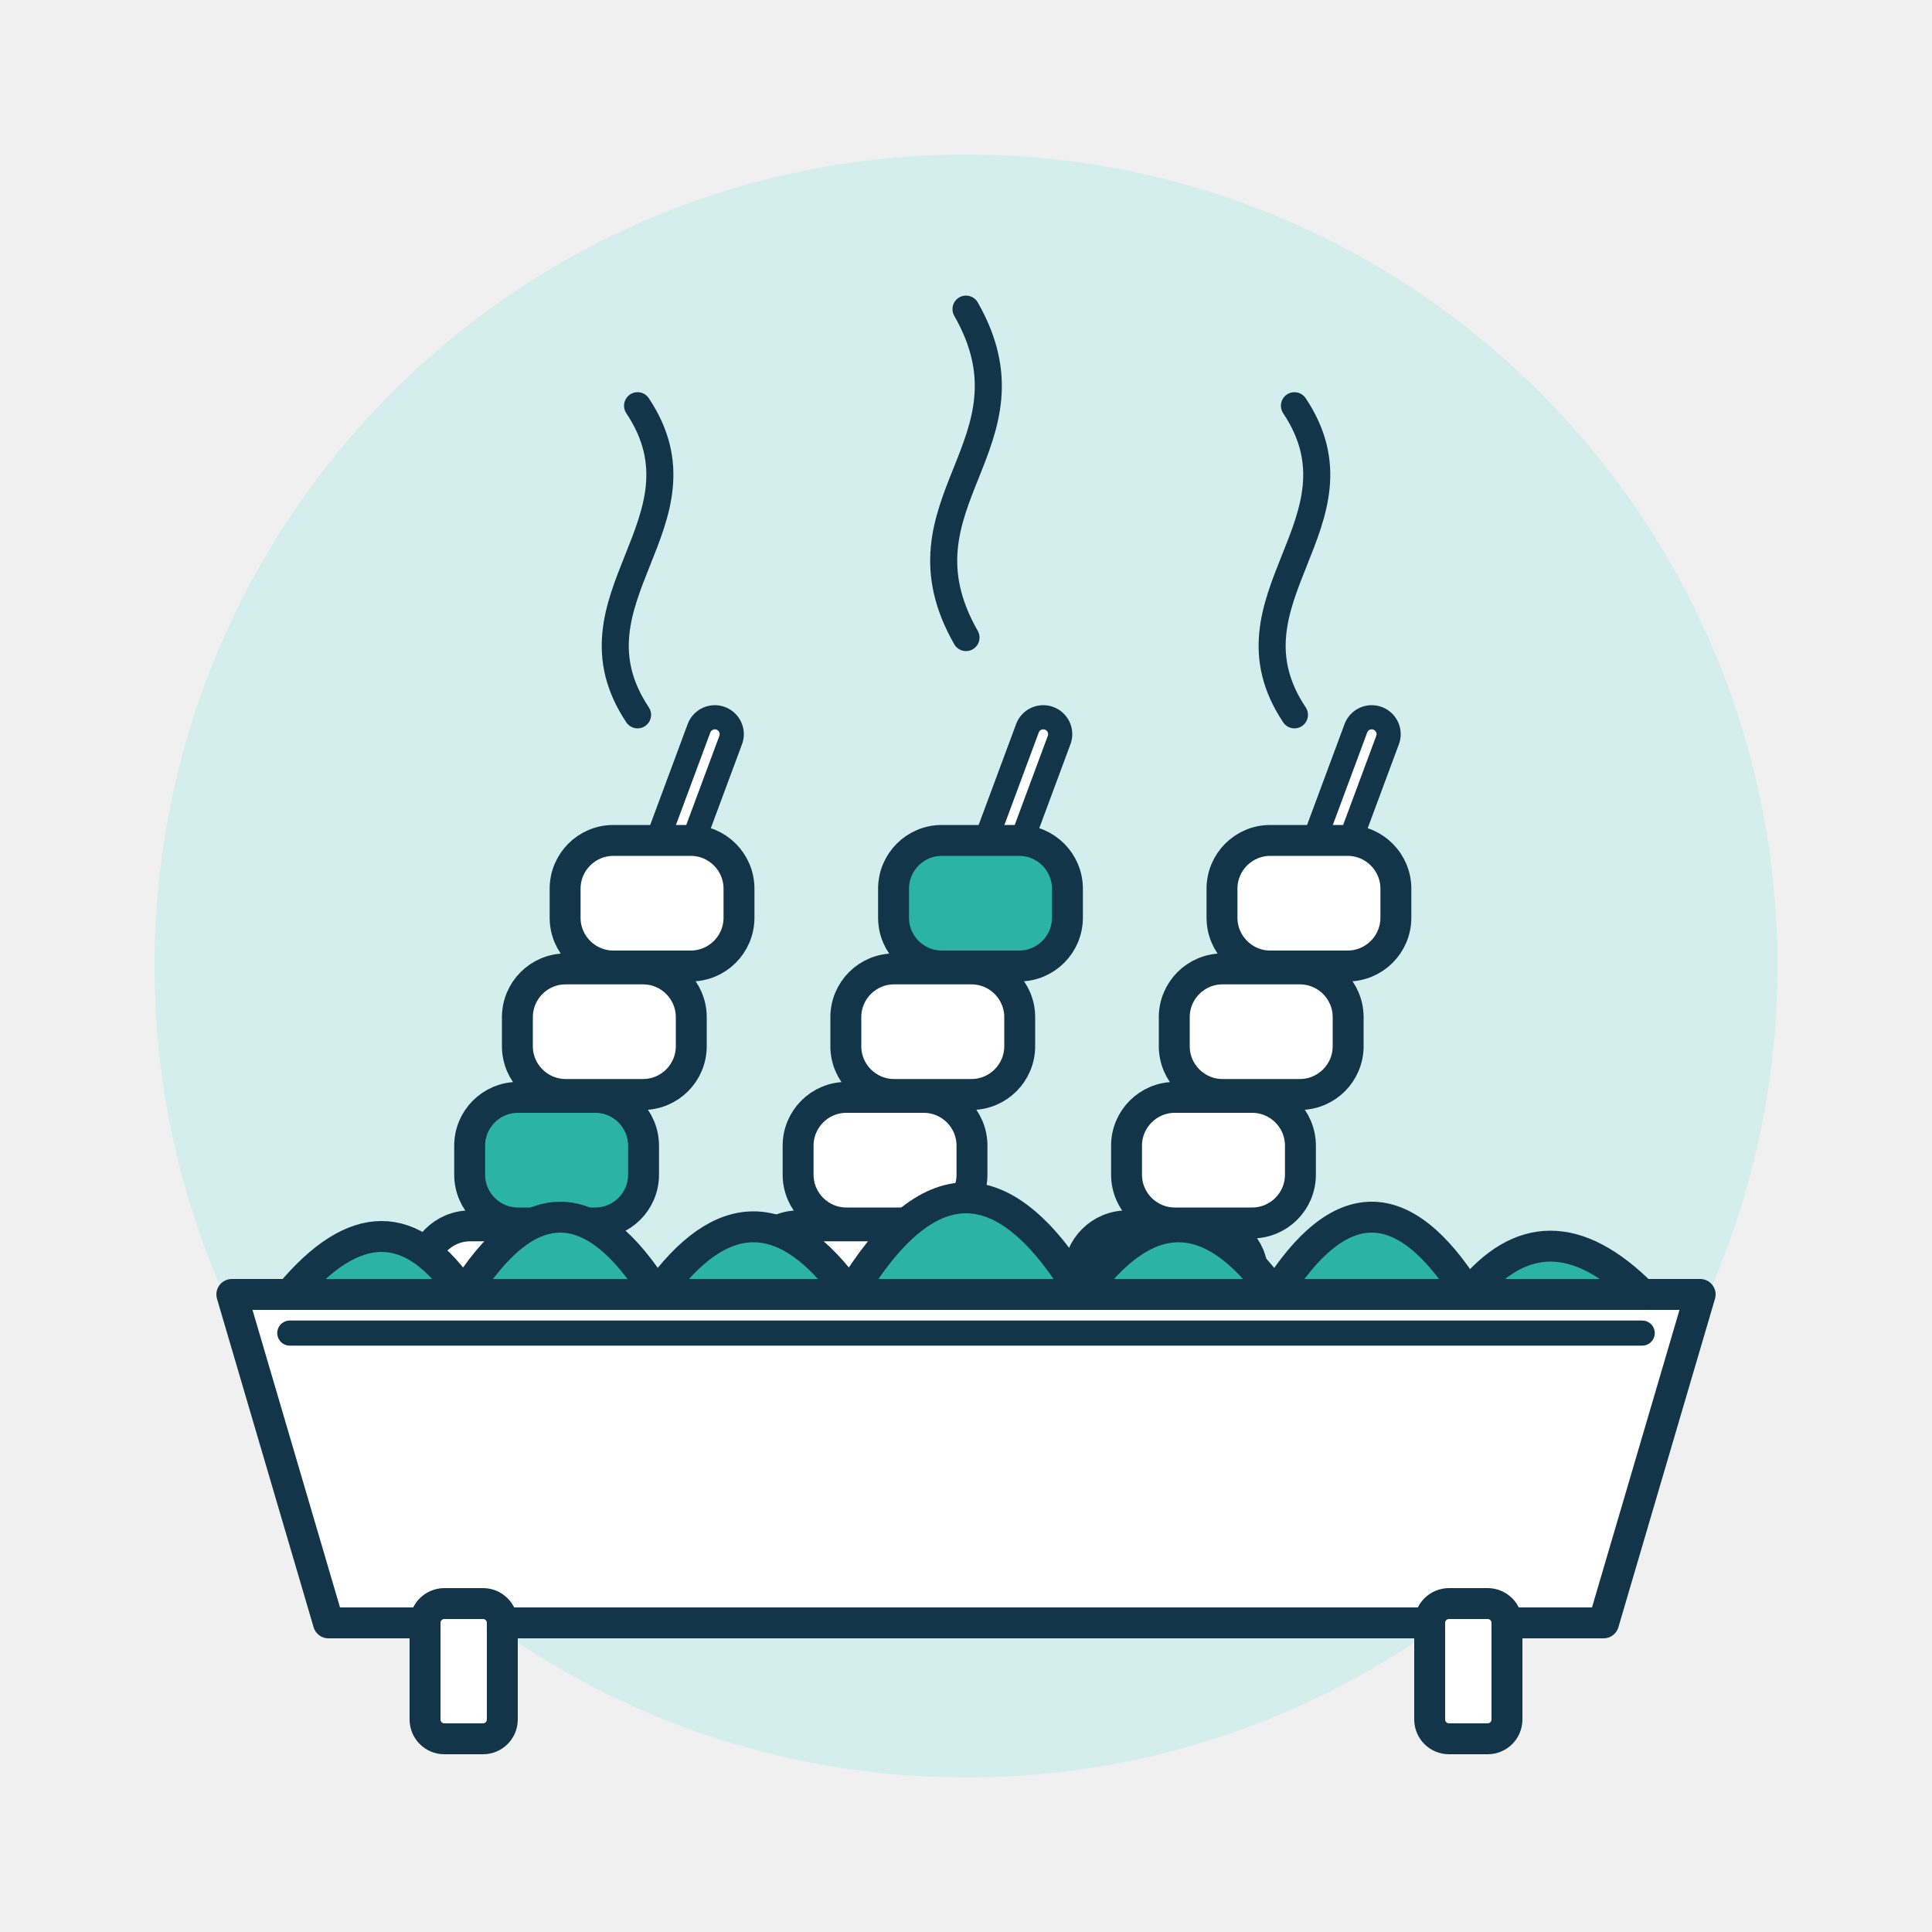
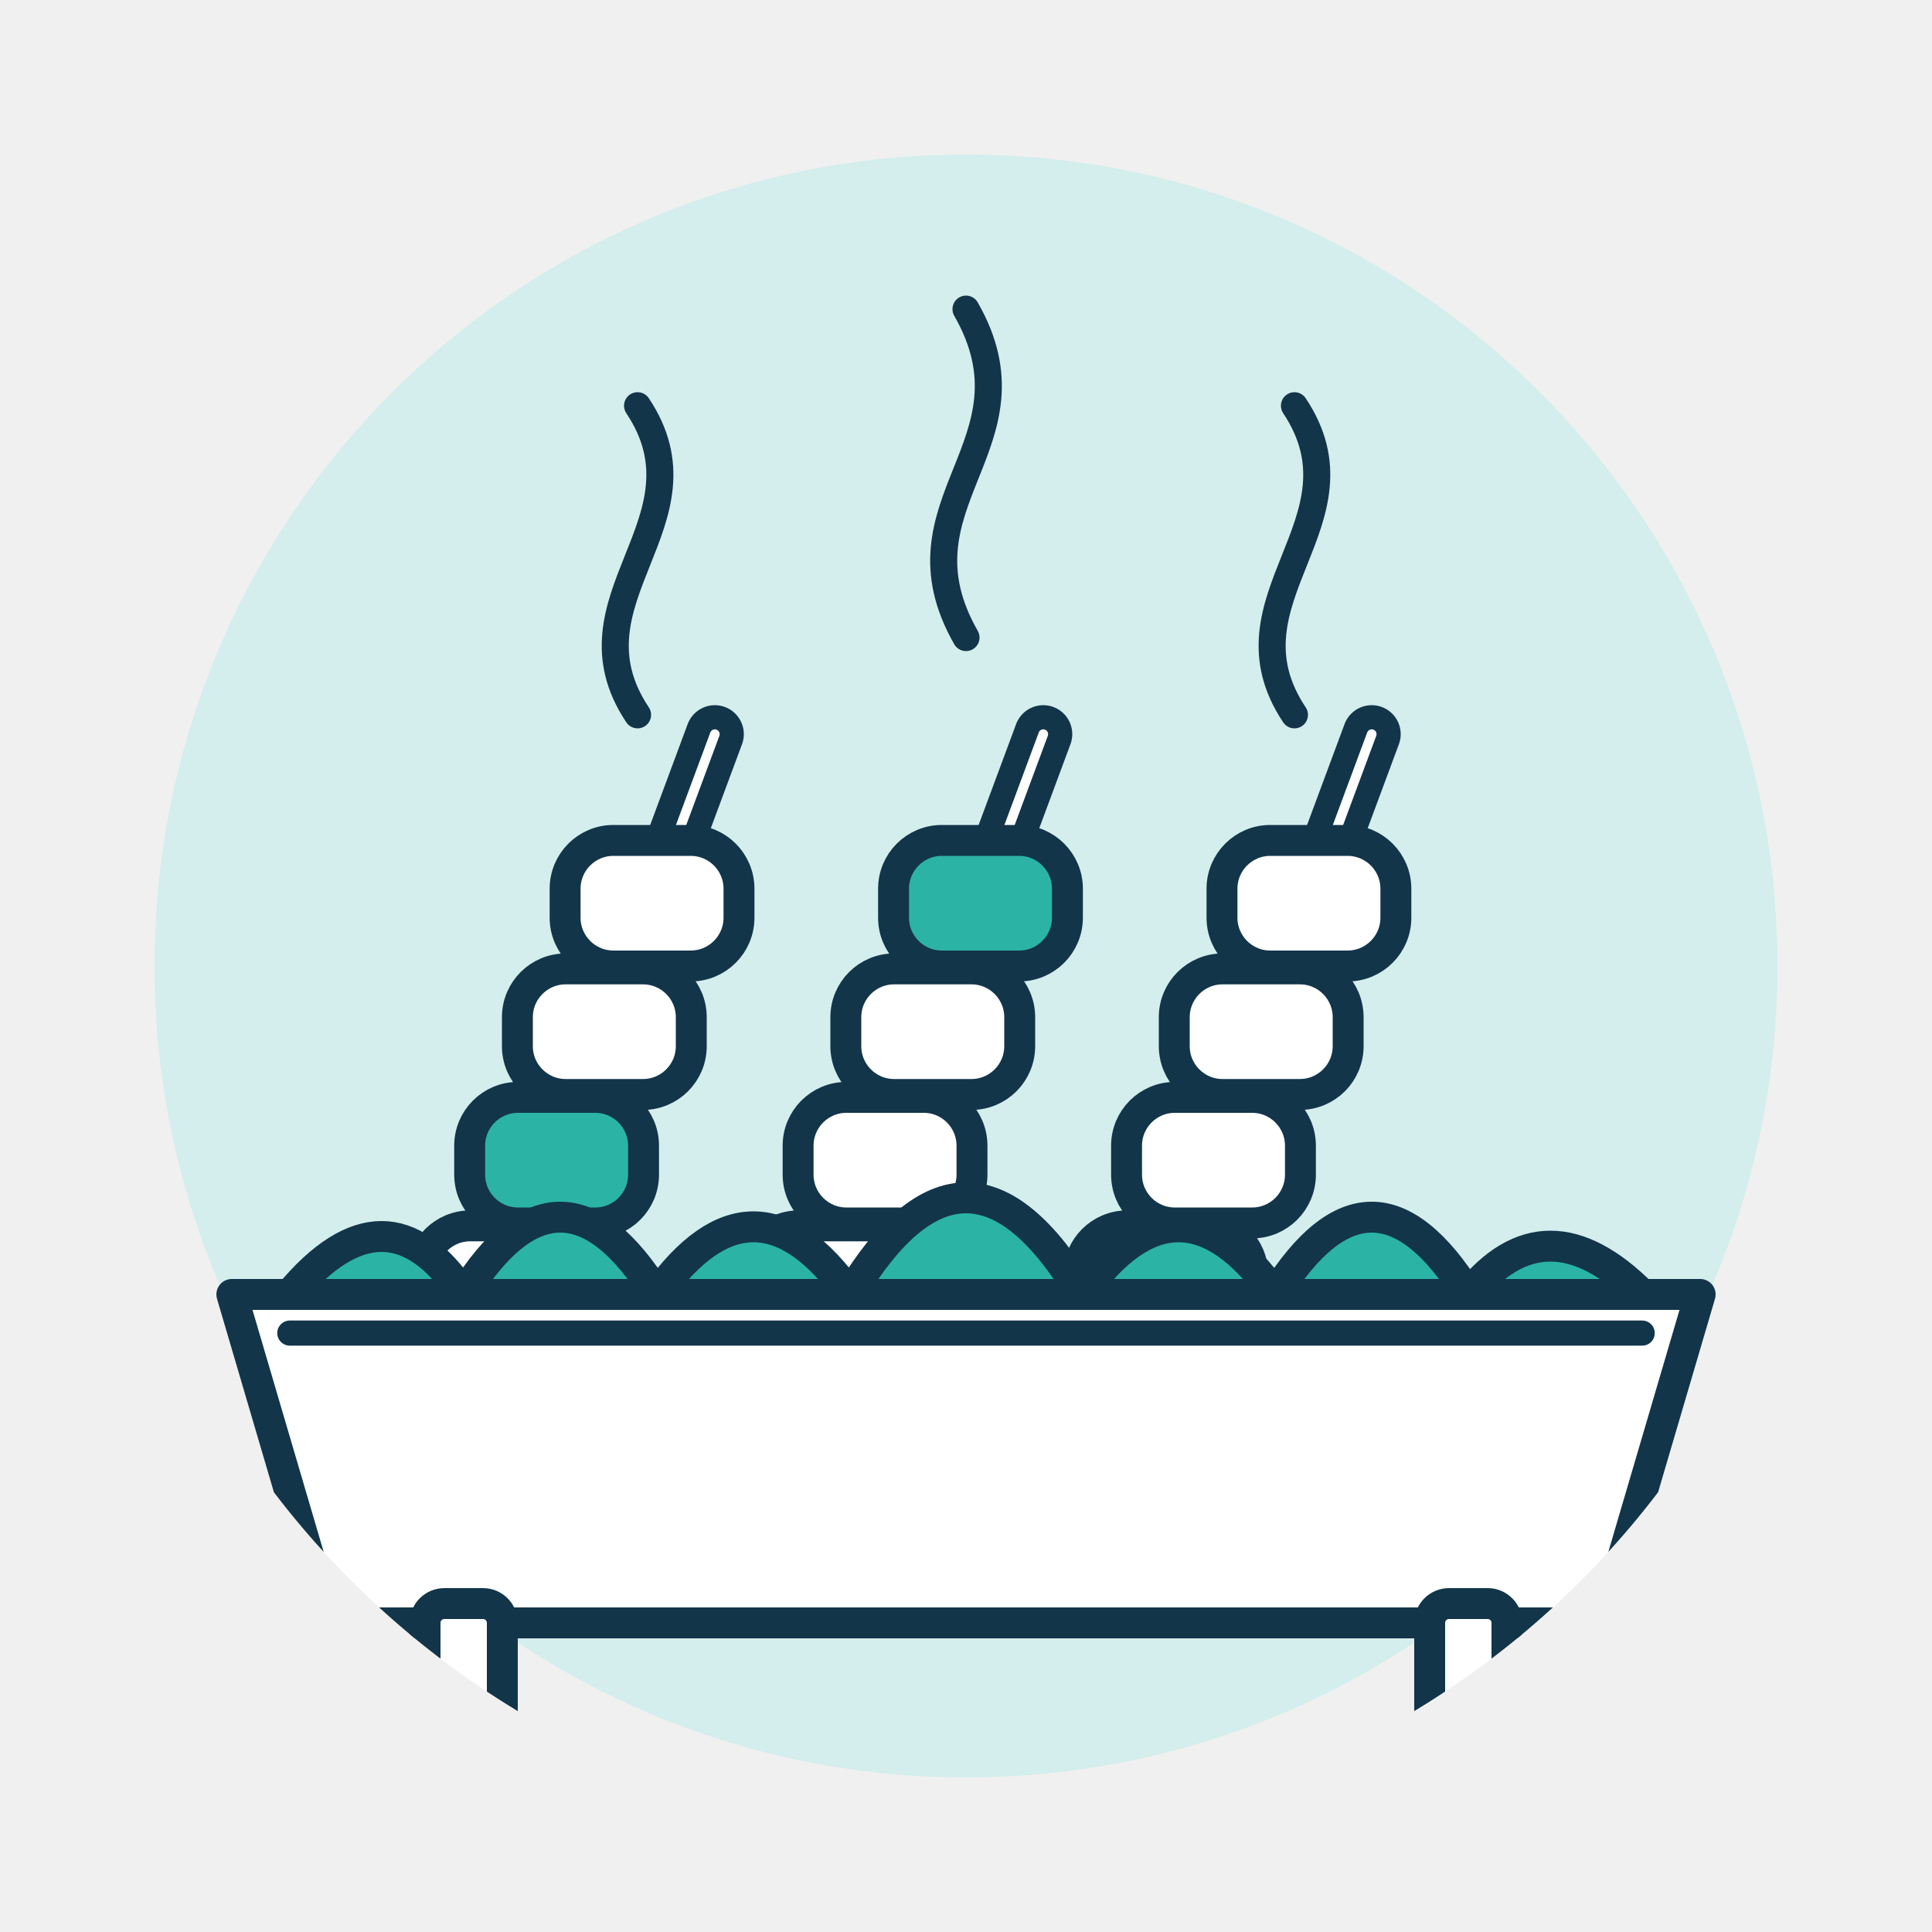
<svg xmlns="http://www.w3.org/2000/svg" viewBox="0 0 200 200" width="200" height="200">
  <defs>
    <clipPath id="clip">
      <circle cx="100" cy="100" r="90" />
    </clipPath>
  </defs>
  <circle cx="100" cy="100" r="84" fill="#D3EEEC" />
-   <g clip-path="url(#clip)" />
-   <path d="M66 74 C58 62 74 54 66 42 M100 66 C92 52 108 46 100 32 M134 74 C126 62 142 54 134 42" fill="none" stroke="#12354A" stroke-width="2.8" stroke-linecap="round" stroke-linejoin="round" />
-   <path d="M48 146 L74 76" fill="none" stroke="#12354A" stroke-width="6.0" stroke-linecap="round" stroke-linejoin="round" />
-   <path d="M48 146 L74 76" fill="none" stroke="#FFFFFF" stroke-width="1" stroke-linecap="round" stroke-linejoin="round" />
-   <path d="M48.68 126.9 H56.68 A5 5 0 0 1 61.68 131.9 V134.9 A5 5 0 0 1 56.68 139.9 H48.68 A5 5 0 0 1 43.68 134.9 V131.9 A5 5 0 0 1 48.68 126.9Z" fill="#FFFFFF" stroke="#12354A" stroke-width="3.2" stroke-linejoin="round" stroke-linecap="round" />
-   <path d="M53.62 113.6 H61.62 A5 5 0 0 1 66.62 118.6 V121.6 A5 5 0 0 1 61.62 126.6 H53.62 A5 5 0 0 1 48.62 121.6 V118.6 A5 5 0 0 1 53.62 113.6Z" fill="#2BB3A6" stroke="#12354A" stroke-width="3.2" stroke-linejoin="round" stroke-linecap="round" />
-   <path d="M58.56 100.3 H66.56 A5 5 0 0 1 71.56 105.3 V108.3 A5 5 0 0 1 66.56 113.3 H58.56 A5 5 0 0 1 53.56 108.3 V105.3 A5 5 0 0 1 58.56 100.3Z" fill="#FFFFFF" stroke="#12354A" stroke-width="3.2" stroke-linejoin="round" stroke-linecap="round" />
-   <path d="M63.5 87.0 H71.5 A5 5 0 0 1 76.5 92.0 V95.0 A5 5 0 0 1 71.5 100.0 H63.5 A5 5 0 0 1 58.5 95.0 V92.0 A5 5 0 0 1 63.5 87.0Z" fill="#FFFFFF" stroke="#12354A" stroke-width="3.2" stroke-linejoin="round" stroke-linecap="round" />
-   <path d="M82 146 L108 76" fill="none" stroke="#12354A" stroke-width="6.0" stroke-linecap="round" stroke-linejoin="round" />
-   <path d="M82 146 L108 76" fill="none" stroke="#FFFFFF" stroke-width="1" stroke-linecap="round" stroke-linejoin="round" />
-   <path d="M82.68 126.9 H90.68 A5 5 0 0 1 95.68 131.9 V134.9 A5 5 0 0 1 90.68 139.9 H82.68 A5 5 0 0 1 77.68 134.9 V131.9 A5 5 0 0 1 82.68 126.9Z" fill="#FFFFFF" stroke="#12354A" stroke-width="3.2" stroke-linejoin="round" stroke-linecap="round" />
-   <path d="M87.62 113.6 H95.62 A5 5 0 0 1 100.62 118.6 V121.6 A5 5 0 0 1 95.62 126.6 H87.62 A5 5 0 0 1 82.62 121.6 V118.6 A5 5 0 0 1 87.62 113.6Z" fill="#FFFFFF" stroke="#12354A" stroke-width="3.2" stroke-linejoin="round" stroke-linecap="round" />
-   <path d="M92.56 100.3 H100.56 A5 5 0 0 1 105.56 105.3 V108.3 A5 5 0 0 1 100.56 113.3 H92.56 A5 5 0 0 1 87.56 108.3 V105.3 A5 5 0 0 1 92.56 100.3Z" fill="#FFFFFF" stroke="#12354A" stroke-width="3.2" stroke-linejoin="round" stroke-linecap="round" />
-   <path d="M97.5 87.0 H105.5 A5 5 0 0 1 110.5 92.0 V95.0 A5 5 0 0 1 105.5 100.0 H97.5 A5 5 0 0 1 92.5 95.0 V92.0 A5 5 0 0 1 97.5 87.0Z" fill="#2BB3A6" stroke="#12354A" stroke-width="3.2" stroke-linejoin="round" stroke-linecap="round" />
-   <path d="M116 146 L142 76" fill="none" stroke="#12354A" stroke-width="6.0" stroke-linecap="round" stroke-linejoin="round" />
-   <path d="M116 146 L142 76" fill="none" stroke="#FFFFFF" stroke-width="1" stroke-linecap="round" stroke-linejoin="round" />
-   <path d="M116.68 126.9 H124.68 A5 5 0 0 1 129.68 131.9 V134.9 A5 5 0 0 1 124.68 139.9 H116.68 A5 5 0 0 1 111.68 134.9 V131.9 A5 5 0 0 1 116.68 126.9Z" fill="#2BB3A6" stroke="#12354A" stroke-width="3.2" stroke-linejoin="round" stroke-linecap="round" />
-   <path d="M121.62 113.6 H129.62 A5 5 0 0 1 134.62 118.6 V121.6 A5 5 0 0 1 129.62 126.6 H121.62 A5 5 0 0 1 116.62 121.6 V118.6 A5 5 0 0 1 121.62 113.6Z" fill="#FFFFFF" stroke="#12354A" stroke-width="3.2" stroke-linejoin="round" stroke-linecap="round" />
-   <path d="M126.56 100.3 H134.56 A5 5 0 0 1 139.56 105.3 V108.3 A5 5 0 0 1 134.56 113.3 H126.56 A5 5 0 0 1 121.56 108.3 V105.3 A5 5 0 0 1 126.56 100.3Z" fill="#FFFFFF" stroke="#12354A" stroke-width="3.2" stroke-linejoin="round" stroke-linecap="round" />
-   <path d="M131.5 87.0 H139.5 A5 5 0 0 1 144.5 92.0 V95.0 A5 5 0 0 1 139.5 100.0 H131.5 A5 5 0 0 1 126.5 95.0 V92.0 A5 5 0 0 1 131.5 87.0Z" fill="#FFFFFF" stroke="#12354A" stroke-width="3.2" stroke-linejoin="round" stroke-linecap="round" />
-   <path d="M24 134 H176 L166 168 H34Z" fill="#FFFFFF" stroke="#12354A" stroke-width="3.2" stroke-linejoin="round" stroke-linecap="round" />
-   <path d="M30 134 Q40 122 48 134 Q58 118 68 134 Q78 120 88 134 Q100 114 112 134 Q122 120 132 134 Q142 118 152 134 Q160 124 170 134Z" fill="#2BB3A6" stroke="#12354A" stroke-width="3.2" stroke-linejoin="round" stroke-linecap="round" />
-   <path d="M30 138 H170" fill="none" stroke="#12354A" stroke-width="2.6" stroke-linecap="round" stroke-linejoin="round" />
-   <path d="M46 166 H50 A2 2 0 0 1 52 168 V178 A2 2 0 0 1 50 180 H46 A2 2 0 0 1 44 178 V168 A2 2 0 0 1 46 166Z" fill="#FFFFFF" stroke="#12354A" stroke-width="3.2" stroke-linejoin="round" stroke-linecap="round" />
-   <path d="M150 166 H154 A2 2 0 0 1 156 168 V178 A2 2 0 0 1 154 180 H150 A2 2 0 0 1 148 178 V168 A2 2 0 0 1 150 166Z" fill="#FFFFFF" stroke="#12354A" stroke-width="3.2" stroke-linejoin="round" stroke-linecap="round" />
+   <g clip-path="url(#clip)">
+     <path d="M66 74 C58 62 74 54 66 42 M100 66 C92 52 108 46 100 32 M134 74 C126 62 142 54 134 42" fill="none" stroke="#12354A" stroke-width="2.8" stroke-linecap="round" stroke-linejoin="round" />
+     <path d="M48 146 L74 76" fill="none" stroke="#12354A" stroke-width="6.0" stroke-linecap="round" stroke-linejoin="round" />
+     <path d="M48 146 L74 76" fill="none" stroke="#FFFFFF" stroke-width="1" stroke-linecap="round" stroke-linejoin="round" />
+     <path d="M48.68 126.9 H56.68 A5 5 0 0 1 61.68 131.9 V134.9 A5 5 0 0 1 56.68 139.9 H48.68 A5 5 0 0 1 43.68 134.9 V131.9 A5 5 0 0 1 48.68 126.9Z" fill="#FFFFFF" stroke="#12354A" stroke-width="3.2" stroke-linejoin="round" stroke-linecap="round" />
+     <path d="M53.62 113.6 H61.62 A5 5 0 0 1 66.62 118.6 V121.6 A5 5 0 0 1 61.62 126.6 H53.62 A5 5 0 0 1 48.62 121.6 V118.6 A5 5 0 0 1 53.62 113.6Z" fill="#2BB3A6" stroke="#12354A" stroke-width="3.2" stroke-linejoin="round" stroke-linecap="round" />
+     <path d="M58.56 100.3 H66.56 A5 5 0 0 1 71.56 105.3 V108.3 A5 5 0 0 1 66.56 113.3 H58.56 A5 5 0 0 1 53.56 108.3 V105.3 A5 5 0 0 1 58.56 100.3Z" fill="#FFFFFF" stroke="#12354A" stroke-width="3.2" stroke-linejoin="round" stroke-linecap="round" />
+     <path d="M63.5 87.0 H71.5 A5 5 0 0 1 76.5 92.0 V95.0 A5 5 0 0 1 71.5 100.0 H63.5 A5 5 0 0 1 58.5 95.0 V92.0 A5 5 0 0 1 63.5 87.0Z" fill="#FFFFFF" stroke="#12354A" stroke-width="3.2" stroke-linejoin="round" stroke-linecap="round" />
+     <path d="M82 146 L108 76" fill="none" stroke="#12354A" stroke-width="6.0" stroke-linecap="round" stroke-linejoin="round" />
+     <path d="M82 146 L108 76" fill="none" stroke="#FFFFFF" stroke-width="1" stroke-linecap="round" stroke-linejoin="round" />
+     <path d="M82.68 126.9 H90.68 A5 5 0 0 1 95.68 131.9 V134.9 A5 5 0 0 1 90.68 139.9 H82.68 A5 5 0 0 1 77.68 134.9 V131.9 A5 5 0 0 1 82.68 126.9Z" fill="#FFFFFF" stroke="#12354A" stroke-width="3.2" stroke-linejoin="round" stroke-linecap="round" />
+     <path d="M87.62 113.6 H95.62 A5 5 0 0 1 100.62 118.6 V121.6 A5 5 0 0 1 95.62 126.6 H87.62 A5 5 0 0 1 82.62 121.6 V118.6 A5 5 0 0 1 87.62 113.6Z" fill="#FFFFFF" stroke="#12354A" stroke-width="3.2" stroke-linejoin="round" stroke-linecap="round" />
+     <path d="M92.56 100.3 H100.56 A5 5 0 0 1 105.56 105.3 V108.3 A5 5 0 0 1 100.56 113.3 H92.56 A5 5 0 0 1 87.56 108.3 V105.3 A5 5 0 0 1 92.56 100.3Z" fill="#FFFFFF" stroke="#12354A" stroke-width="3.2" stroke-linejoin="round" stroke-linecap="round" />
+     <path d="M97.5 87.0 H105.5 A5 5 0 0 1 110.5 92.0 V95.0 A5 5 0 0 1 105.5 100.0 H97.5 A5 5 0 0 1 92.5 95.0 V92.0 A5 5 0 0 1 97.5 87.0Z" fill="#2BB3A6" stroke="#12354A" stroke-width="3.2" stroke-linejoin="round" stroke-linecap="round" />
+     <path d="M116 146 L142 76" fill="none" stroke="#12354A" stroke-width="6.0" stroke-linecap="round" stroke-linejoin="round" />
+     <path d="M116 146 L142 76" fill="none" stroke="#FFFFFF" stroke-width="1" stroke-linecap="round" stroke-linejoin="round" />
+     <path d="M116.68 126.9 H124.68 A5 5 0 0 1 129.68 131.9 V134.9 A5 5 0 0 1 124.68 139.9 H116.68 A5 5 0 0 1 111.68 134.9 V131.9 A5 5 0 0 1 116.68 126.9Z" fill="#2BB3A6" stroke="#12354A" stroke-width="3.2" stroke-linejoin="round" stroke-linecap="round" />
+     <path d="M121.62 113.6 H129.62 A5 5 0 0 1 134.62 118.6 V121.6 A5 5 0 0 1 129.62 126.6 H121.62 A5 5 0 0 1 116.62 121.6 V118.6 A5 5 0 0 1 121.62 113.6Z" fill="#FFFFFF" stroke="#12354A" stroke-width="3.2" stroke-linejoin="round" stroke-linecap="round" />
+     <path d="M126.56 100.3 H134.56 A5 5 0 0 1 139.56 105.3 V108.3 A5 5 0 0 1 134.56 113.3 H126.56 A5 5 0 0 1 121.56 108.3 V105.3 A5 5 0 0 1 126.56 100.3Z" fill="#FFFFFF" stroke="#12354A" stroke-width="3.2" stroke-linejoin="round" stroke-linecap="round" />
+     <path d="M131.5 87.0 H139.5 A5 5 0 0 1 144.5 92.0 V95.0 A5 5 0 0 1 139.5 100.0 H131.5 A5 5 0 0 1 126.5 95.0 V92.0 A5 5 0 0 1 131.5 87.0Z" fill="#FFFFFF" stroke="#12354A" stroke-width="3.2" stroke-linejoin="round" stroke-linecap="round" />
+     <path d="M24 134 H176 L166 168 H34Z" fill="#FFFFFF" stroke="#12354A" stroke-width="3.2" stroke-linejoin="round" stroke-linecap="round" />
+     <path d="M30 134 Q40 122 48 134 Q58 118 68 134 Q78 120 88 134 Q100 114 112 134 Q122 120 132 134 Q142 118 152 134 Q160 124 170 134Z" fill="#2BB3A6" stroke="#12354A" stroke-width="3.2" stroke-linejoin="round" stroke-linecap="round" />
+     <path d="M30 138 H170" fill="none" stroke="#12354A" stroke-width="2.6" stroke-linecap="round" stroke-linejoin="round" />
+     <path d="M46 166 H50 A2 2 0 0 1 52 168 V178 A2 2 0 0 1 50 180 H46 A2 2 0 0 1 44 178 V168 A2 2 0 0 1 46 166Z" fill="#FFFFFF" stroke="#12354A" stroke-width="3.2" stroke-linejoin="round" stroke-linecap="round" />
+     <path d="M150 166 H154 A2 2 0 0 1 156 168 V178 A2 2 0 0 1 154 180 H150 A2 2 0 0 1 148 178 V168 A2 2 0 0 1 150 166Z" fill="#FFFFFF" stroke="#12354A" stroke-width="3.2" stroke-linejoin="round" stroke-linecap="round" />
+   </g>
</svg>
